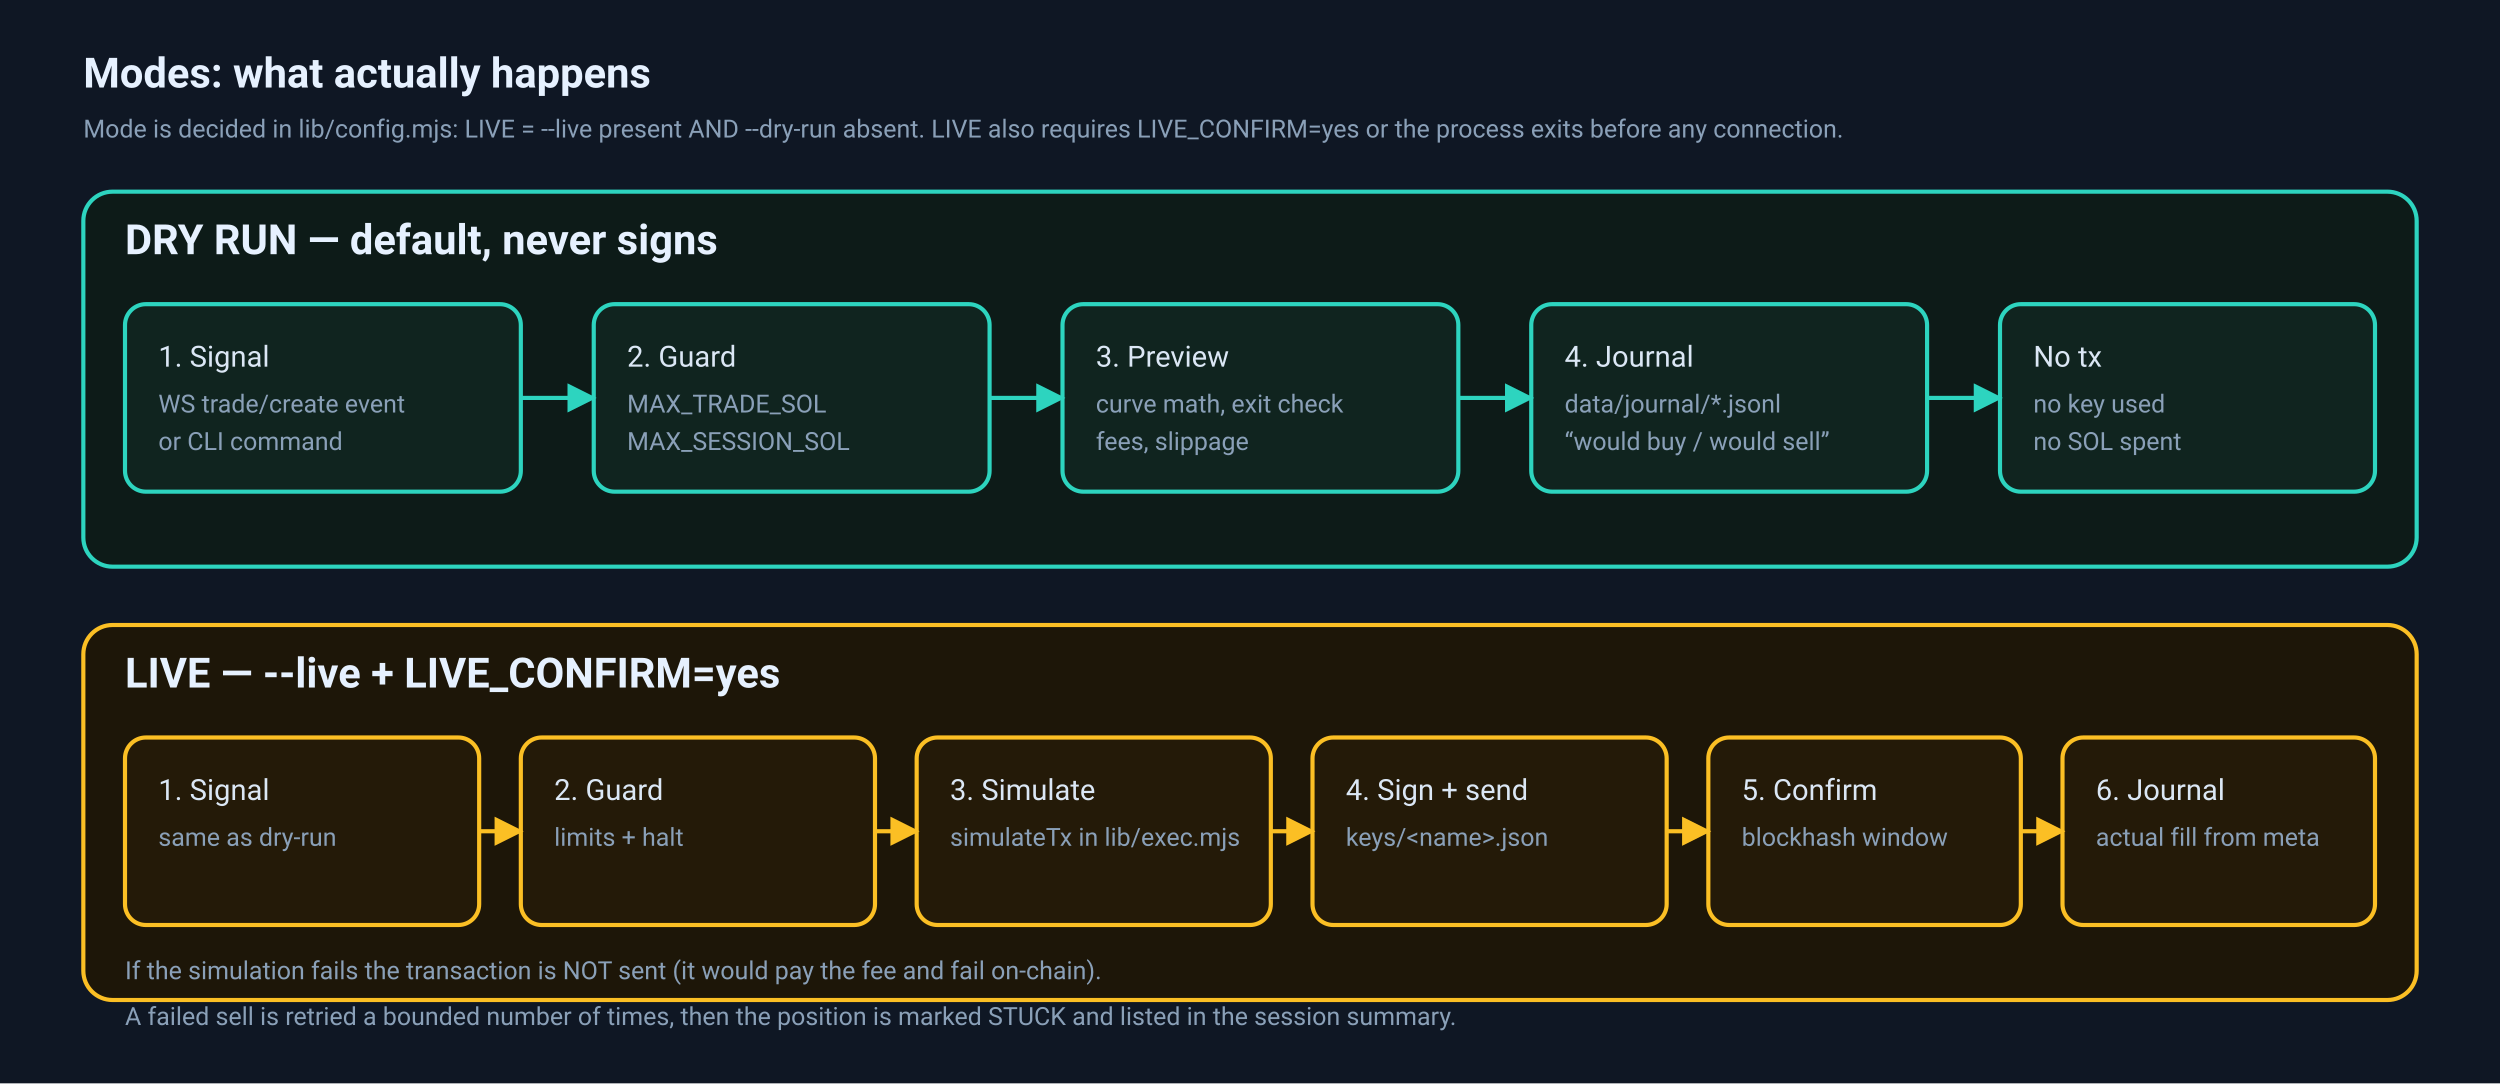
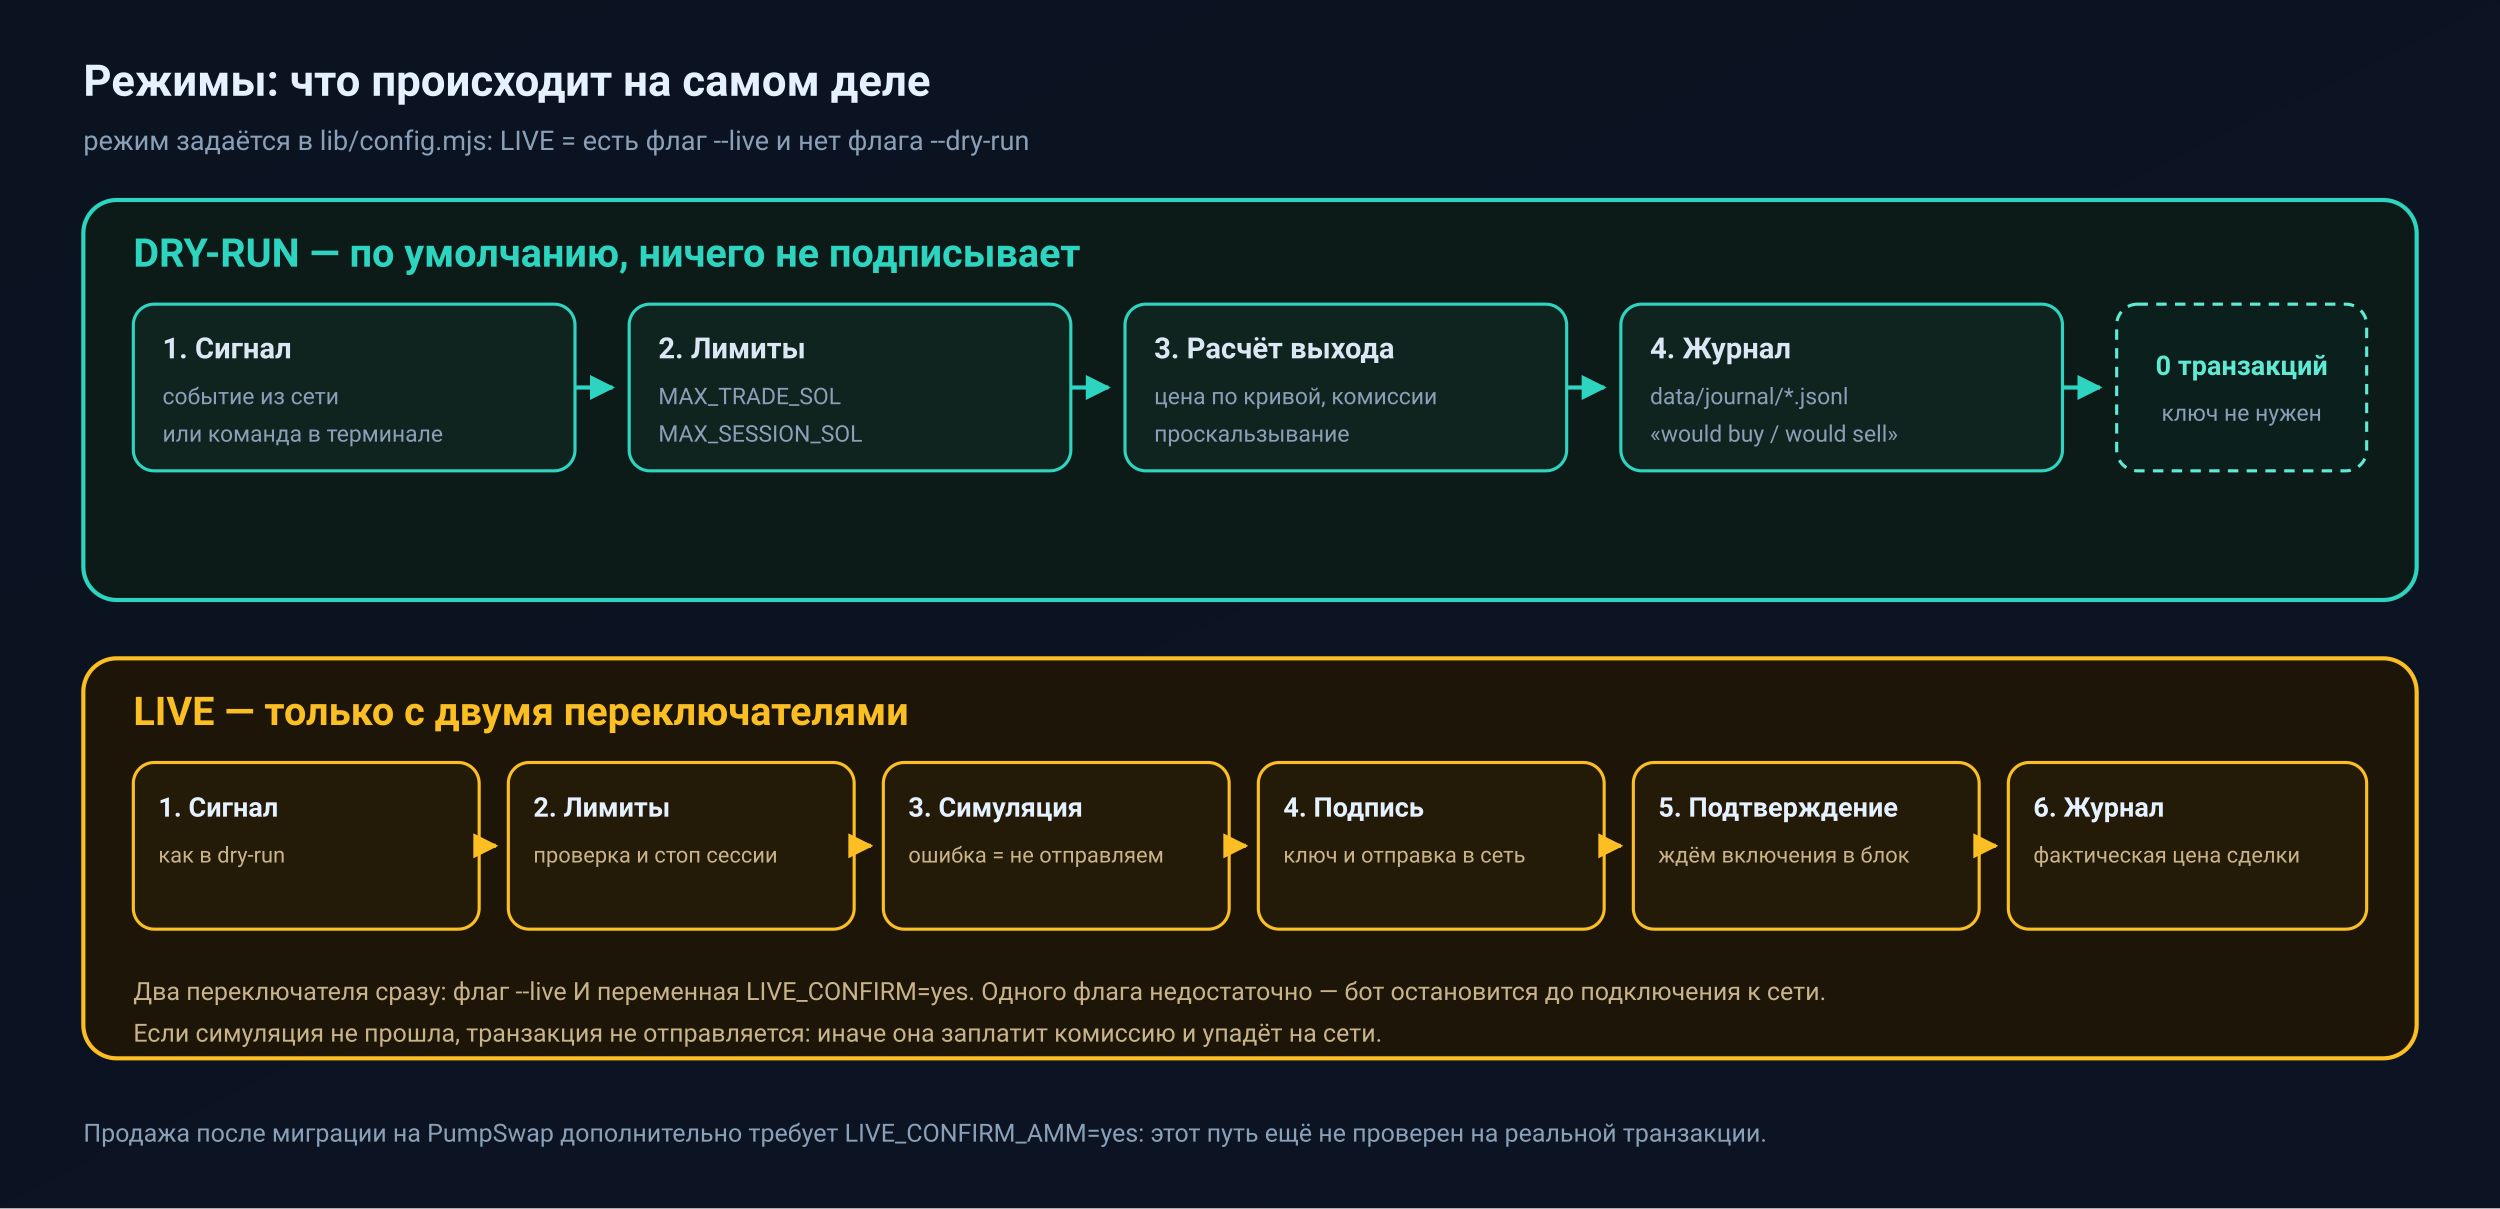
- <svg xmlns="http://www.w3.org/2000/svg" width="1200" height="520" viewBox="0 0 1200 520" role="img" aria-labelledby="t d">
-   <rect width="1200" height="520" fill="#0f1724" />
+ <svg xmlns="http://www.w3.org/2000/svg" width="1200" height="580" viewBox="0 0 1200 580" role="img" aria-labelledby="modesTitle modesDesc">
  <defs>
-     <marker id="a" viewBox="0 0 10 10" refX="9" refY="5" markerWidth="7" markerHeight="7" orient="auto-start-reverse">
+     <linearGradient id="modesBg" x1="0" y1="0" x2="1" y2="1">
+       <stop offset="0" stop-color="#0b1220" />
+       <stop offset="1" stop-color="#0c1424" />
+     </linearGradient>
+     <marker id="arrowTeal" viewBox="0 0 10 10" refX="9" refY="5" markerWidth="6" markerHeight="6" orient="auto-start-reverse">
      <path d="M0 0 L10 5 L0 10 z" fill="#2dd4bf" />
    </marker>
-     <marker id="b" viewBox="0 0 10 10" refX="9" refY="5" markerWidth="7" markerHeight="7" orient="auto-start-reverse">
+     <marker id="arrowAmber" viewBox="0 0 10 10" refX="9" refY="5" markerWidth="6" markerHeight="6" orient="auto-start-reverse">
      <path d="M0 0 L10 5 L0 10 z" fill="#fbbf24" />
    </marker>
-     <style>
-       .hd { font-family:system-ui,-apple-system,Segoe UI,Roboto,Arial,sans-serif; font-size:20px; font-weight:700; fill:#e6f1ff; }
-       .lbl { font-family:system-ui,-apple-system,Segoe UI,Roboto,Arial,sans-serif; font-size:14px; fill:#dbe7f5; }
-       .small { font-family:system-ui,-apple-system,Segoe UI,Roboto,Arial,sans-serif; font-size:12px; fill:#8aa0b8; }
-       .boxA { fill:#10241f; stroke:#2dd4bf; stroke-width:2; rx:10; }
-       .boxB { fill:#241a08; stroke:#fbbf24; stroke-width:2; rx:10; }
-       .edgeA { stroke:#2dd4bf; stroke-width:2; fill:none; marker-end:url(#a); }
-       .edgeB { stroke:#fbbf24; stroke-width:2; fill:none; marker-end:url(#b); }
-     </style>
  </defs>
-   <text x="40" y="42" class="hd">Modes: what actually happens</text>
-   <text x="40" y="66" class="small">Mode is decided in lib/config.mjs: LIVE = --live present AND --dry-run absent. LIVE also requires LIVE_CONFIRM=yes or the process exits before any connection.</text>
-   <rect x="40" y="92" width="1120" height="180" fill="#0d1b18" stroke="#2dd4bf" stroke-width="2" rx="14" />
-   <text x="60" y="122" class="hd" fill="#2dd4bf">DRY RUN — default, never signs</text>
-   <rect x="60" y="146" width="190" height="90" class="boxA" />
-   <text x="76" y="176" class="lbl">1. Signal</text>
-   <text x="76" y="198" class="small">WS trade/create event</text>
-   <text x="76" y="216" class="small">or CLI command</text>
-   <rect x="285" y="146" width="190" height="90" class="boxA" />
-   <text x="301" y="176" class="lbl">2. Guard</text>
-   <text x="301" y="198" class="small">MAX_TRADE_SOL</text>
-   <text x="301" y="216" class="small">MAX_SESSION_SOL</text>
-   <rect x="510" y="146" width="190" height="90" class="boxA" />
-   <text x="526" y="176" class="lbl">3. Preview</text>
-   <text x="526" y="198" class="small">curve math, exit check</text>
-   <text x="526" y="216" class="small">fees, slippage</text>
-   <rect x="735" y="146" width="190" height="90" class="boxA" />
-   <text x="751" y="176" class="lbl">4. Journal</text>
-   <text x="751" y="198" class="small">data/journal/*.jsonl</text>
-   <text x="751" y="216" class="small">“would buy / would sell”</text>
-   <rect x="960" y="146" width="180" height="90" class="boxA" />
-   <text x="976" y="176" class="lbl">No tx</text>
-   <text x="976" y="198" class="small">no key used</text>
-   <text x="976" y="216" class="small">no SOL spent</text>
-   <path d="M250 191 H 285" class="edgeA" />
-   <path d="M475 191 H 510" class="edgeA" />
-   <path d="M700 191 H 735" class="edgeA" />
-   <path d="M925 191 H 960" class="edgeA" />
-   <rect x="40" y="300" width="1120" height="180" fill="#1d1608" stroke="#fbbf24" stroke-width="2" rx="14" />
-   <text x="60" y="330" class="hd" fill="#fbbf24">LIVE — --live + LIVE_CONFIRM=yes</text>
-   <rect x="60" y="354" width="170" height="90" class="boxB" />
-   <text x="76" y="384" class="lbl">1. Signal</text>
-   <text x="76" y="406" class="small">same as dry-run</text>
-   <rect x="250" y="354" width="170" height="90" class="boxB" />
-   <text x="266" y="384" class="lbl">2. Guard</text>
-   <text x="266" y="406" class="small">limits + halt</text>
-   <rect x="440" y="354" width="170" height="90" class="boxB" />
-   <text x="456" y="384" class="lbl">3. Simulate</text>
-   <text x="456" y="406" class="small">simulateTx in lib/exec.mjs</text>
-   <rect x="630" y="354" width="170" height="90" class="boxB" />
-   <text x="646" y="384" class="lbl">4. Sign + send</text>
-   <text x="646" y="406" class="small">keys/&lt;name&gt;.json</text>
-   <rect x="820" y="354" width="150" height="90" class="boxB" />
-   <text x="836" y="384" class="lbl">5. Confirm</text>
-   <text x="836" y="406" class="small">blockhash window</text>
-   <rect x="990" y="354" width="150" height="90" class="boxB" />
-   <text x="1006" y="384" class="lbl">6. Journal</text>
-   <text x="1006" y="406" class="small">actual fill from meta</text>
-   <path d="M230 399 H 250" class="edgeB" />
-   <path d="M420 399 H 440" class="edgeB" />
-   <path d="M610 399 H 630" class="edgeB" />
-   <path d="M800 399 H 820" class="edgeB" />
-   <path d="M970 399 H 990" class="edgeB" />
-   <text x="60" y="470" class="small">If the simulation fails the transaction is NOT sent (it would pay the fee and fail on-chain).</text>
-   <text x="60" y="492" class="small">A failed sell is retried a bounded number of times, then the position is marked STUCK and listed in the session summary.</text>
+   <rect width="1200" height="580" fill="url(#modesBg)" />
+   <text x="40" y="46" font-family="system-ui, -apple-system, Segoe UI, Roboto, Arial, sans-serif" font-size="21" font-weight="700" fill="#e6f1ff">Режимы: что происходит на самом деле</text>
+   <text x="40" y="72" font-family="system-ui, -apple-system, Segoe UI, Roboto, Arial, sans-serif" font-size="13" fill="#8aa0b8">режим задаётся в lib/config.mjs: LIVE = есть флаг --live и нет флага --dry-run</text>
+   <rect x="40" y="96" width="1120" height="192" rx="16" fill="#0d1b18" stroke="#2dd4bf" stroke-width="2" />
+   <text x="64" y="128" font-family="system-ui, -apple-system, Segoe UI, Roboto, Arial, sans-serif" font-size="19" font-weight="700" fill="#2dd4bf">DRY-RUN — по умолчанию, ничего не подписывает</text>
+   <g>
+     <rect x="64" y="146" width="212" height="80" rx="10" fill="#10241f" stroke="#2dd4bf" stroke-width="1.5" />
+     <text x="78" y="172" font-family="system-ui, -apple-system, Segoe UI, Roboto, Arial, sans-serif" font-size="14" font-weight="600" fill="#dbe7f5">1. Сигнал</text>
+     <text x="78" y="194" font-family="system-ui, -apple-system, Segoe UI, Roboto, Arial, sans-serif" font-size="11" fill="#8aa0b8">событие из сети</text>
+     <text x="78" y="212" font-family="system-ui, -apple-system, Segoe UI, Roboto, Arial, sans-serif" font-size="11" fill="#8aa0b8">или команда в терминале</text>
+   </g>
+   <g>
+     <rect x="302" y="146" width="212" height="80" rx="10" fill="#10241f" stroke="#2dd4bf" stroke-width="1.5" />
+     <text x="316" y="172" font-family="system-ui, -apple-system, Segoe UI, Roboto, Arial, sans-serif" font-size="14" font-weight="600" fill="#dbe7f5">2. Лимиты</text>
+     <text x="316" y="194" font-family="system-ui, -apple-system, Segoe UI, Roboto, Arial, sans-serif" font-size="11" fill="#8aa0b8">MAX_TRADE_SOL</text>
+     <text x="316" y="212" font-family="system-ui, -apple-system, Segoe UI, Roboto, Arial, sans-serif" font-size="11" fill="#8aa0b8">MAX_SESSION_SOL</text>
+   </g>
+   <g>
+     <rect x="540" y="146" width="212" height="80" rx="10" fill="#10241f" stroke="#2dd4bf" stroke-width="1.5" />
+     <text x="554" y="172" font-family="system-ui, -apple-system, Segoe UI, Roboto, Arial, sans-serif" font-size="14" font-weight="600" fill="#dbe7f5">3. Расчёт выхода</text>
+     <text x="554" y="194" font-family="system-ui, -apple-system, Segoe UI, Roboto, Arial, sans-serif" font-size="11" fill="#8aa0b8">цена по кривой, комиссии</text>
+     <text x="554" y="212" font-family="system-ui, -apple-system, Segoe UI, Roboto, Arial, sans-serif" font-size="11" fill="#8aa0b8">проскальзывание</text>
+   </g>
+   <g>
+     <rect x="778" y="146" width="212" height="80" rx="10" fill="#10241f" stroke="#2dd4bf" stroke-width="1.5" />
+     <text x="792" y="172" font-family="system-ui, -apple-system, Segoe UI, Roboto, Arial, sans-serif" font-size="14" font-weight="600" fill="#dbe7f5">4. Журнал</text>
+     <text x="792" y="194" font-family="system-ui, -apple-system, Segoe UI, Roboto, Arial, sans-serif" font-size="11" fill="#8aa0b8">data/journal/*.jsonl</text>
+     <text x="792" y="212" font-family="system-ui, -apple-system, Segoe UI, Roboto, Arial, sans-serif" font-size="11" fill="#8aa0b8">«would buy / would sell»</text>
+   </g>
+   <g>
+     <rect x="1016" y="146" width="120" height="80" rx="10" fill="#0b1f1c" stroke="#5eead4" stroke-width="1.5" stroke-dasharray="5 4" />
+     <text x="1076" y="180" text-anchor="middle" font-family="system-ui, -apple-system, Segoe UI, Roboto, Arial, sans-serif" font-size="13" font-weight="700" fill="#5eead4">0 транзакций</text>
+     <text x="1076" y="202" text-anchor="middle" font-family="system-ui, -apple-system, Segoe UI, Roboto, Arial, sans-serif" font-size="11" fill="#8aa0b8">ключ не нужен</text>
+   </g>
+   <g stroke="#2dd4bf" stroke-width="2" fill="none" marker-end="url(#arrowTeal)">
+     <path d="M276 186 H 294" />
+     <path d="M514 186 H 532" />
+     <path d="M752 186 H 770" />
+     <path d="M990 186 H 1008" />
+   </g>
+   <rect x="40" y="316" width="1120" height="192" rx="16" fill="#1d1608" stroke="#fbbf24" stroke-width="2" />
+   <text x="64" y="348" font-family="system-ui, -apple-system, Segoe UI, Roboto, Arial, sans-serif" font-size="19" font-weight="700" fill="#fbbf24">LIVE — только с двумя переключателями</text>
+   <g>
+     <rect x="64" y="366" width="166" height="80" rx="10" fill="#241a08" stroke="#fbbf24" stroke-width="1.5" />
+     <text x="76" y="392" font-family="system-ui, -apple-system, Segoe UI, Roboto, Arial, sans-serif" font-size="13" font-weight="600" fill="#e6f1ff">1. Сигнал</text>
+     <text x="76" y="414" font-family="system-ui, -apple-system, Segoe UI, Roboto, Arial, sans-serif" font-size="10.5" fill="#c9b48a">как в dry-run</text>
+   </g>
+   <g>
+     <rect x="244" y="366" width="166" height="80" rx="10" fill="#241a08" stroke="#fbbf24" stroke-width="1.5" />
+     <text x="256" y="392" font-family="system-ui, -apple-system, Segoe UI, Roboto, Arial, sans-serif" font-size="13" font-weight="600" fill="#e6f1ff">2. Лимиты</text>
+     <text x="256" y="414" font-family="system-ui, -apple-system, Segoe UI, Roboto, Arial, sans-serif" font-size="10.5" fill="#c9b48a">проверка и стоп сессии</text>
+   </g>
+   <g>
+     <rect x="424" y="366" width="166" height="80" rx="10" fill="#241a08" stroke="#fbbf24" stroke-width="1.5" />
+     <text x="436" y="392" font-family="system-ui, -apple-system, Segoe UI, Roboto, Arial, sans-serif" font-size="13" font-weight="600" fill="#e6f1ff">3. Симуляция</text>
+     <text x="436" y="414" font-family="system-ui, -apple-system, Segoe UI, Roboto, Arial, sans-serif" font-size="10.5" fill="#c9b48a">ошибка = не отправляем</text>
+   </g>
+   <g>
+     <rect x="604" y="366" width="166" height="80" rx="10" fill="#241a08" stroke="#fbbf24" stroke-width="1.5" />
+     <text x="616" y="392" font-family="system-ui, -apple-system, Segoe UI, Roboto, Arial, sans-serif" font-size="13" font-weight="600" fill="#e6f1ff">4. Подпись</text>
+     <text x="616" y="414" font-family="system-ui, -apple-system, Segoe UI, Roboto, Arial, sans-serif" font-size="10.5" fill="#c9b48a">ключ и отправка в сеть</text>
+   </g>
+   <g>
+     <rect x="784" y="366" width="166" height="80" rx="10" fill="#241a08" stroke="#fbbf24" stroke-width="1.5" />
+     <text x="796" y="392" font-family="system-ui, -apple-system, Segoe UI, Roboto, Arial, sans-serif" font-size="13" font-weight="600" fill="#e6f1ff">5. Подтверждение</text>
+     <text x="796" y="414" font-family="system-ui, -apple-system, Segoe UI, Roboto, Arial, sans-serif" font-size="10.5" fill="#c9b48a">ждём включения в блок</text>
+   </g>
+   <g>
+     <rect x="964" y="366" width="172" height="80" rx="10" fill="#241a08" stroke="#fbbf24" stroke-width="1.5" />
+     <text x="976" y="392" font-family="system-ui, -apple-system, Segoe UI, Roboto, Arial, sans-serif" font-size="13" font-weight="600" fill="#e6f1ff">6. Журнал</text>
+     <text x="976" y="414" font-family="system-ui, -apple-system, Segoe UI, Roboto, Arial, sans-serif" font-size="10.5" fill="#c9b48a">фактическая цена сделки</text>
+   </g>
+   <g stroke="#fbbf24" stroke-width="2" fill="none" marker-end="url(#arrowAmber)">
+     <path d="M230 406 H 238" />
+     <path d="M410 406 H 418" />
+     <path d="M590 406 H 598" />
+     <path d="M770 406 H 778" />
+     <path d="M950 406 H 958" />
+   </g>
+   <text x="64" y="480" font-family="system-ui, -apple-system, Segoe UI, Roboto, Arial, sans-serif" font-size="12" fill="#c9b48a">Два переключателя сразу: флаг --live И переменная LIVE_CONFIRM=yes. Одного флага недостаточно — бот остановится до подключения к сети.</text>
+   <text x="64" y="500" font-family="system-ui, -apple-system, Segoe UI, Roboto, Arial, sans-serif" font-size="12" fill="#c9b48a">Если симуляция не прошла, транзакция не отправляется: иначе она заплатит комиссию и упадёт на сети.</text>
+   <text x="40" y="548" font-family="system-ui, -apple-system, Segoe UI, Roboto, Arial, sans-serif" font-size="12" fill="#8aa0b8">Продажа после миграции на PumpSwap дополнительно требует LIVE_CONFIRM_AMM=yes: этот путь ещё не проверен на реальной транзакции.</text>
</svg>
